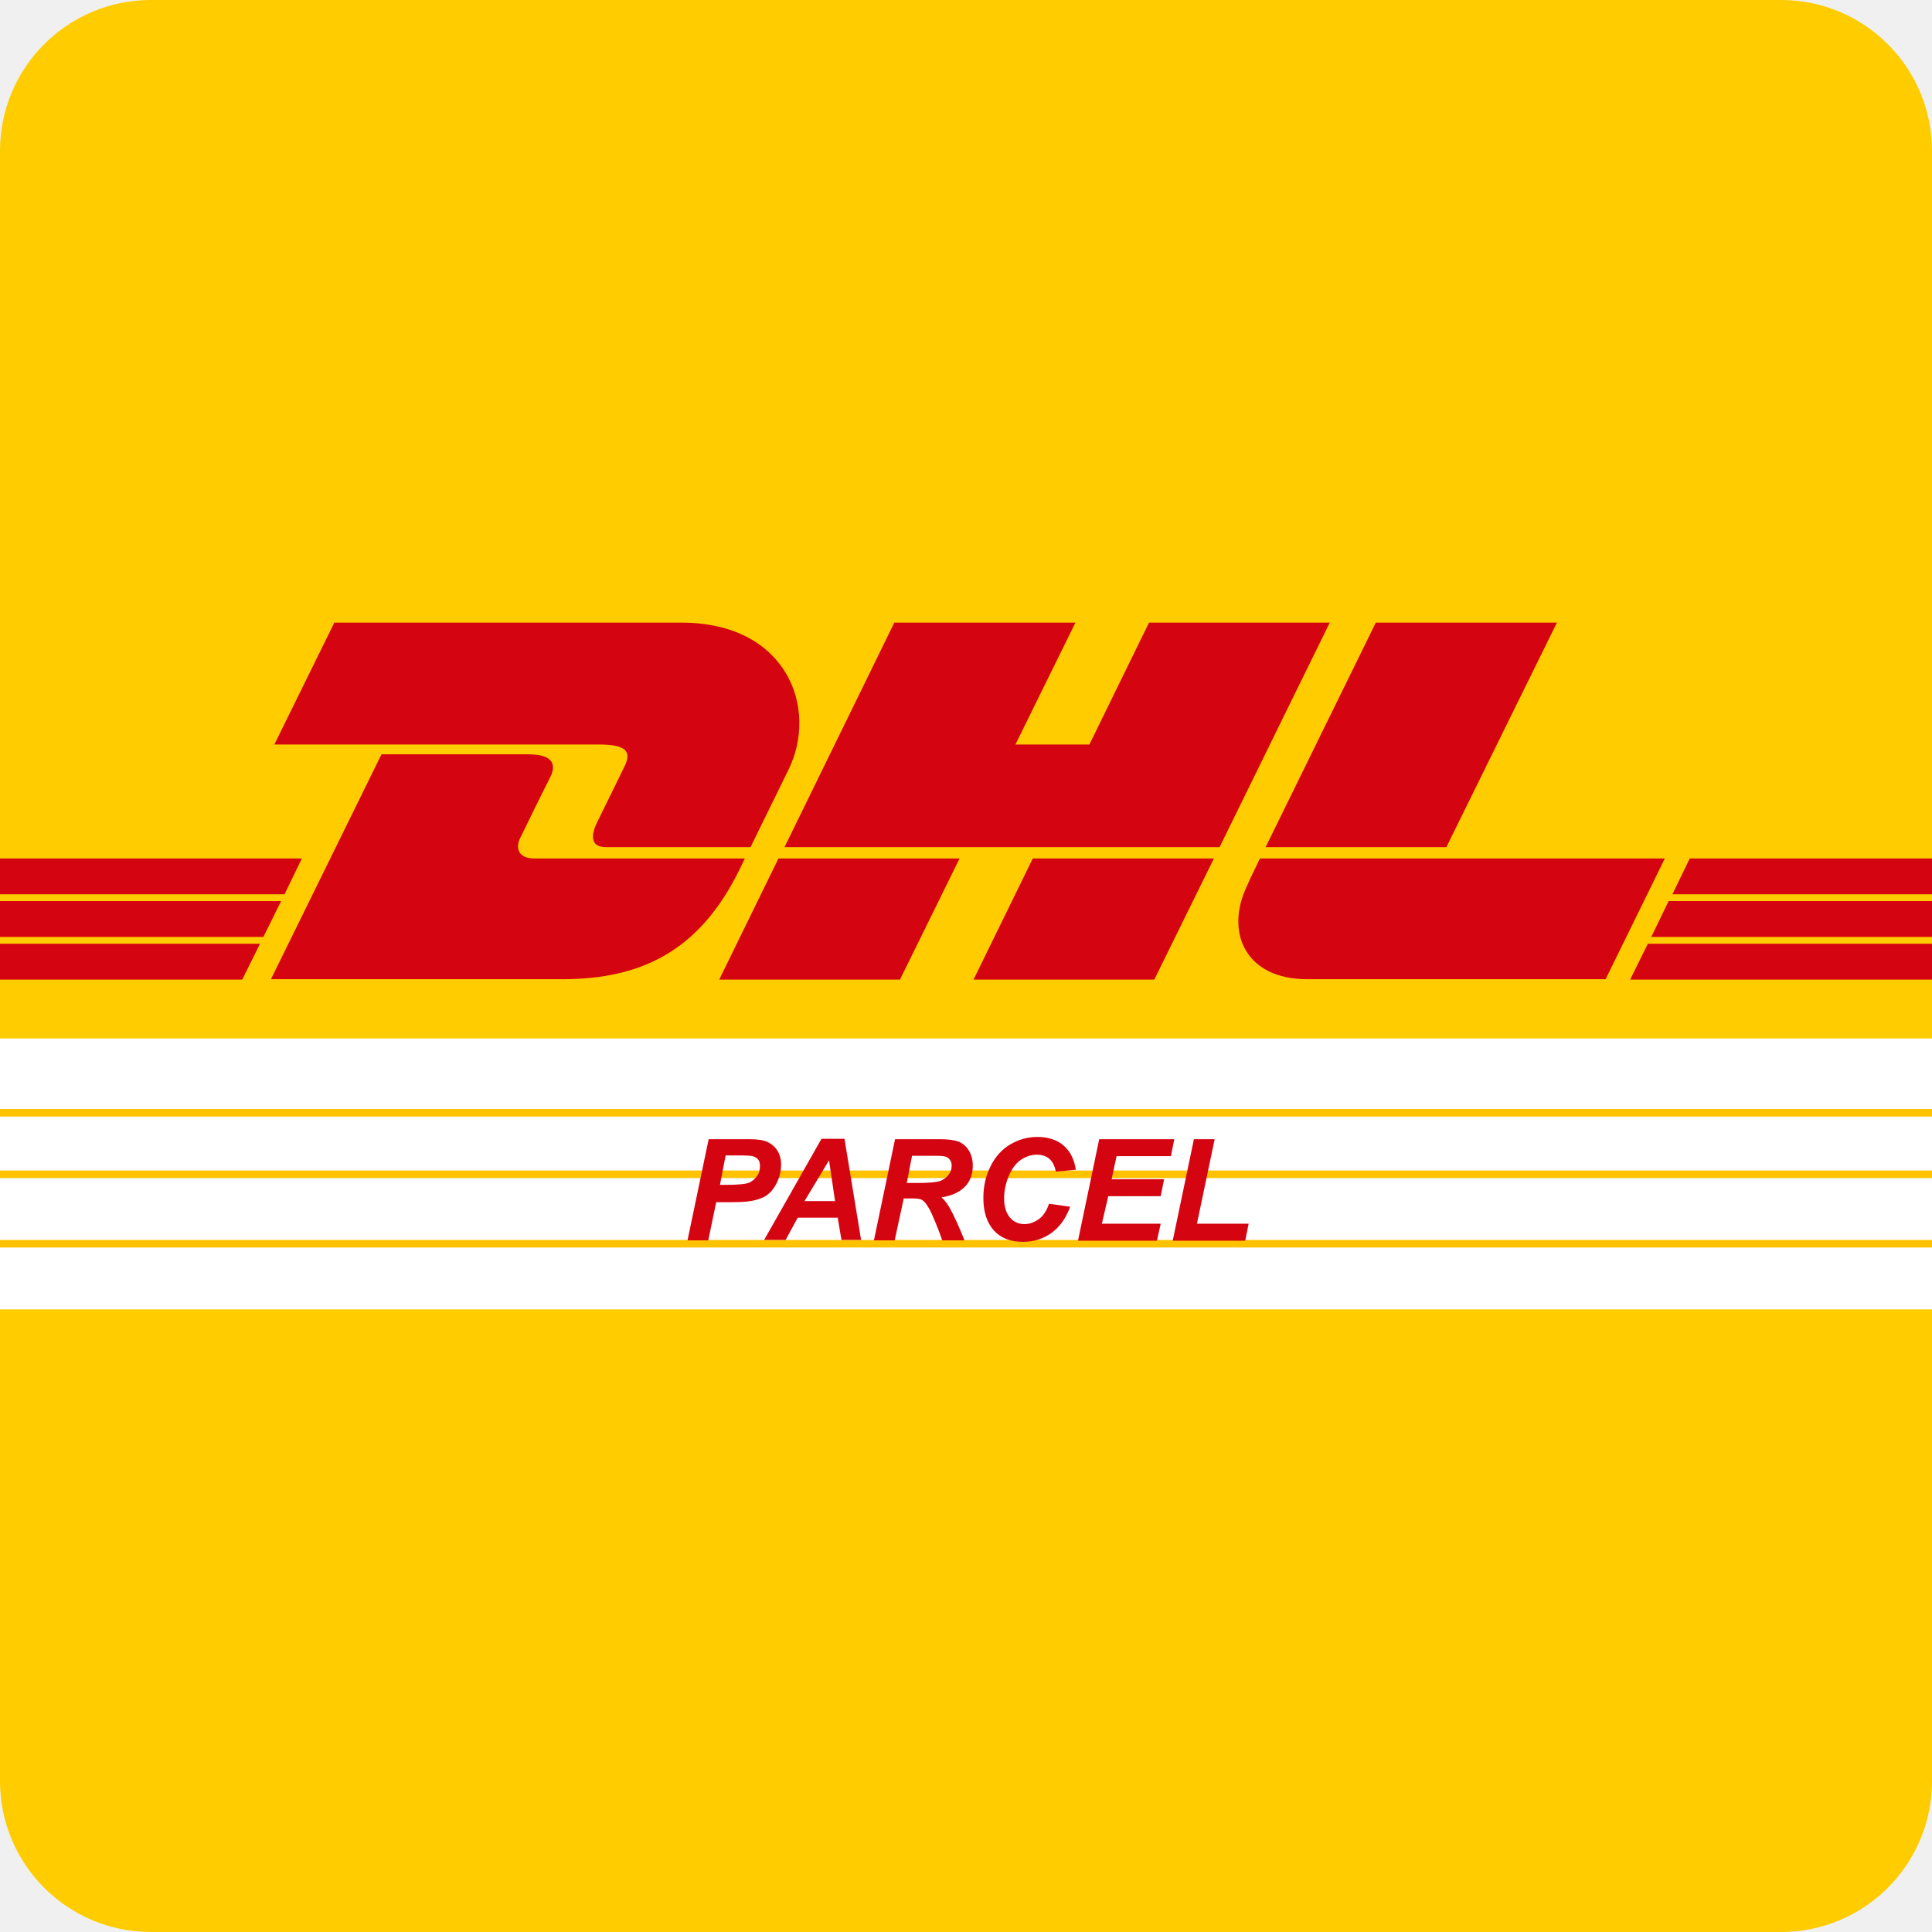
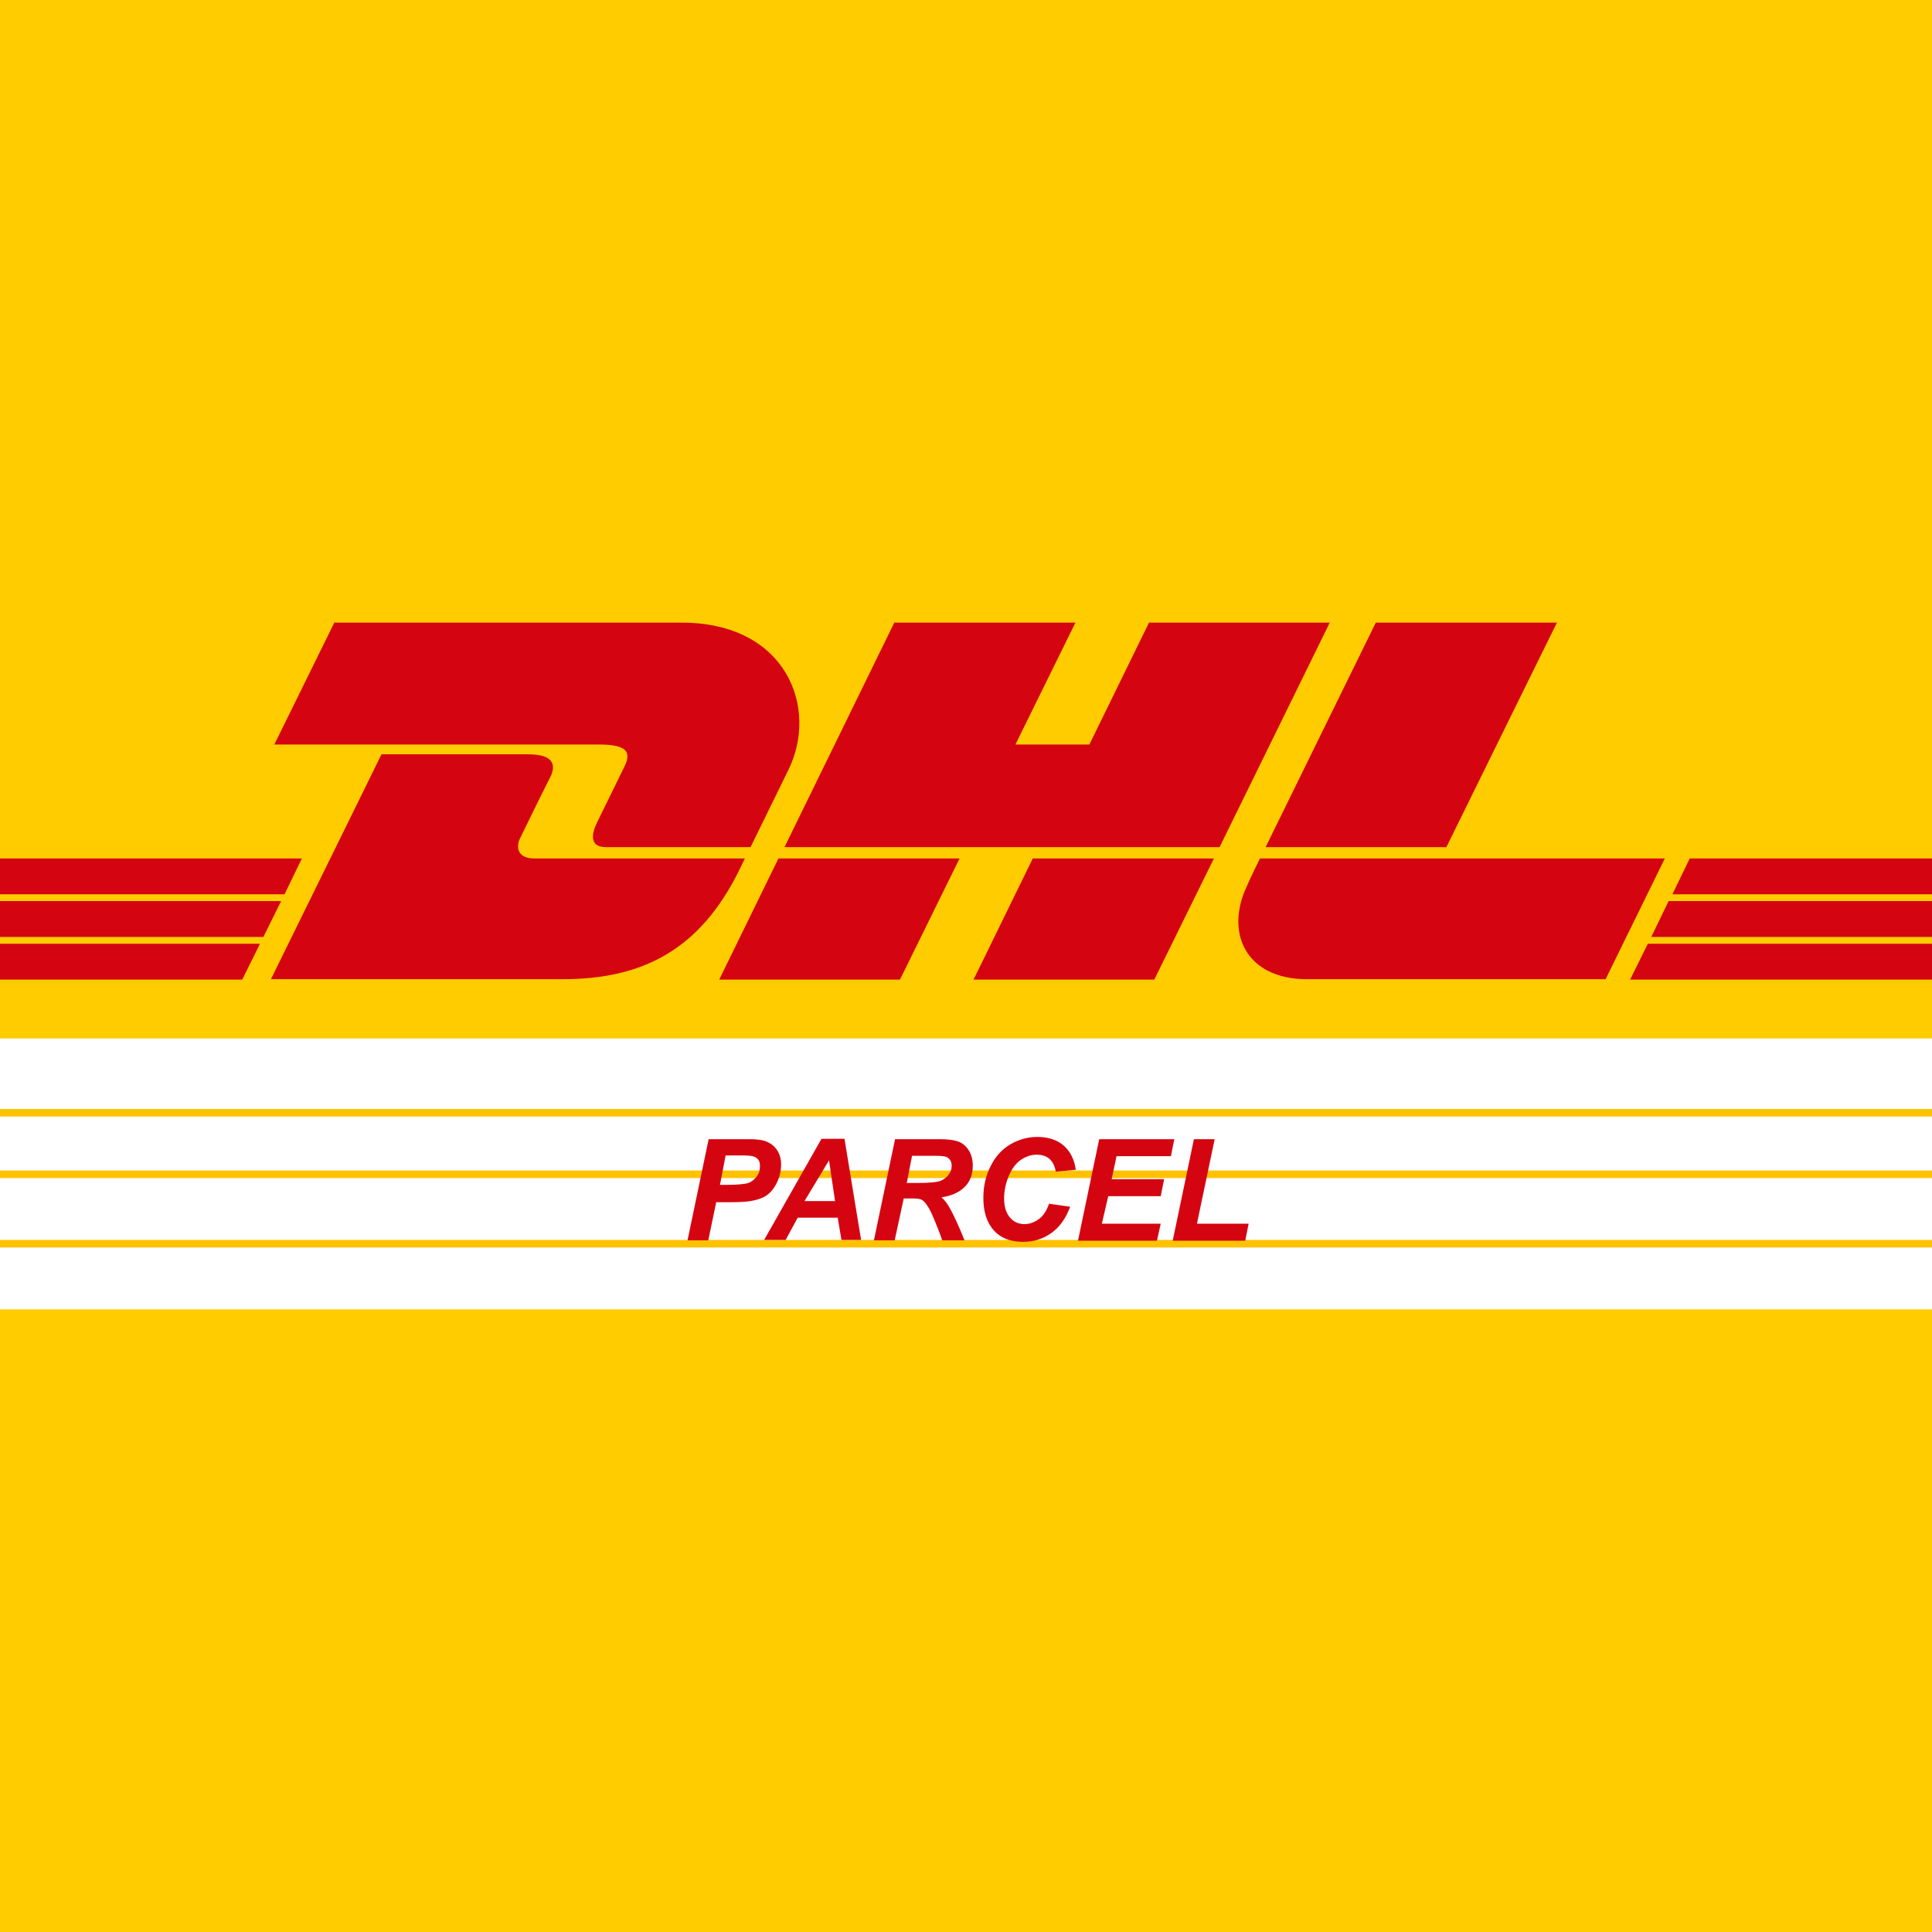
<svg xmlns="http://www.w3.org/2000/svg" id="Layer_1" width="512px" height="512px" x="0px" y="0px" enable-background="new 0 0 512 512" version="1.1" viewBox="0 0 512 512" xml:space="preserve">
+   <rect width="512" height="512" fill="#FFCC00" />
  <path fill="#FFCC00" d="M512,472c0,22.1-17.9,40-40,40H40c-22.1,0-40-17.9-40-40V40C0,17.9,17.9,0,40,0h432c22.1,0,40,17.9,40,40  V472z" />
  <rect width="512" height="71.8" y="275.2" fill="#FFFFFF" />
  <rect width="512" height="2" y="293.9" fill="#FFC200" />
  <rect width="512" height="2" y="310.2" fill="#FFC200" />
  <rect width="512" height="2" y="328.6" fill="#FFC200" />
  <rect width="512" height="2" y="323.7" fill="none" />
  <path fill="#D40511" d="M187.7,328.7h-5.5l5.6-26.8h10.9c1.9,0,3.5,0.2,4.6,0.7s2,1.2,2.7,2.3s1,2.3,1,3.8c0,1.4-0.3,2.7-0.8,4  c-0.5,1.3-1.2,2.3-1.9,3.1c-0.8,0.8-1.6,1.4-2.5,1.7c-0.9,0.4-2.1,0.7-3.6,0.9c-0.9,0.1-2.5,0.2-4.9,0.2h-3.5L187.7,328.7z   M190.8,314h1.7c2.9,0,4.9-0.2,5.8-0.5s1.7-1,2.3-1.8s0.8-1.7,0.8-2.7c0-0.6-0.1-1.2-0.4-1.6c-0.3-0.4-0.7-0.7-1.2-0.9  c-0.5-0.2-1.7-0.3-3.5-0.3h-4L190.8,314z" />
  <path fill="#D40511" d="M222,322.7h-10.6l-3.2,5.9h-5.7l15.2-26.8h6.1l4.4,26.8h-5.2L222,322.7z M221.3,318.3l-1.6-10.8l-6.5,10.8  H221.3z" />
  <path fill="#D40511" d="M237.1,328.7h-5.5l5.6-26.8h11.9c2.1,0,3.6,0.2,4.8,0.6c1.1,0.4,2.1,1.2,2.8,2.3c0.7,1.1,1.1,2.5,1.1,4.1  c0,2.3-0.7,4.2-2.1,5.6s-3.4,2.4-6.2,2.8c0.7,0.6,1.4,1.5,2,2.5c1.2,2.1,2.6,5.1,4.1,8.9h-5.9c-0.5-1.5-1.4-3.9-2.8-7.1  c-0.8-1.7-1.6-2.9-2.4-3.5c-0.5-0.4-1.4-0.5-2.7-0.5h-2.3L237.1,328.7z M240.3,313.5h2.9c3,0,4.9-0.2,5.9-0.5c1-0.4,1.7-0.9,2.3-1.7  s0.8-1.5,0.8-2.4c0-1-0.4-1.7-1.2-2.2c-0.5-0.3-1.5-0.4-3.2-0.4h-6.1L240.3,313.5z" />
  <path fill="#D40511" d="M278,319l5.6,0.8c-1.1,3-2.7,5.3-4.9,6.9s-4.7,2.4-7.6,2.4c-3.3,0-5.9-1-7.7-3c-1.8-2-2.8-4.8-2.8-8.6  c0-3.1,0.6-5.8,1.9-8.4c1.2-2.5,3-4.5,5.2-5.8c2.2-1.3,4.6-2,7.2-2c2.9,0,5.3,0.8,7,2.3c1.8,1.6,2.8,3.7,3.2,6.4l-5.3,0.5  c-0.3-1.6-0.9-2.7-1.7-3.4s-2-1.1-3.3-1.1c-1.5,0-3,0.5-4.3,1.4c-1.3,0.9-2.4,2.4-3.2,4.3c-0.8,2-1.2,3.9-1.2,5.9  c0,2.1,0.5,3.8,1.5,5c1,1.2,2.3,1.8,3.9,1.8c1.4,0,2.7-0.5,3.9-1.4C276.5,322.2,277.4,320.8,278,319z" />
  <path fill="#D40511" d="M285.7,328.7l5.6-26.8h19.9l-0.9,4.5h-14.4l-1.3,6.1h13.9l-0.9,4.5h-13.9l-1.7,7.3h15.6l-1,4.5H285.7z" />
  <path fill="#D40511" d="M310.8,328.7l5.6-26.8h5.5l-4.7,22.4h13.7l-0.9,4.5H310.8z" />
  <g>
    <path fill="#D40511" d="M198.9,224.5c4.5-9.1,8.3-17,10-20.4c8.1-16.3-0.3-39.1-28.3-39.1h-92l-15.9,32.3h85.8   c6.7,0,9.1,1.4,7.1,5.6c-2,4.1-6.2,12.7-7.4,15.1c-1.4,2.9-2.1,6.5,2.4,6.5C163.4,224.5,198.9,224.5,198.9,224.5L198.9,224.5z" />
    <path fill="#D40511" d="M141.6,227.5c-4.5,0-4.9-3-3.8-5.3c0.9-1.9,6.9-14.1,8.1-16.4c1.4-2.9,1-5.9-5.9-5.9h-38.9l-29.3,59.6   c0,0,56.1,0,77.2,0c21.1,0,36.4-7.6,46.9-28.9c0.5-1,1-2.1,1.5-3.1H141.6L141.6,227.5z" />
    <polygon fill="#D40511" points="206.3,227.5 190.6,259.6 238.5,259.6 254.3,227.5 206.3,227.5  " />
    <polygon fill="#D40511" points="273.7,227.5 258,259.6 305.9,259.6 321.7,227.5 273.7,227.5  " />
    <polygon fill="#D40511" points="323.2,224.5 352.4,165 304.5,165 288.7,197.3 269.1,197.3 285,165 237,165 207.9,224.5    323.2,224.5  " />
    <polygon fill="#D40511" points="364.6,165 412.6,165 383.3,224.5 335.4,224.5 364.6,165  " />
    <path fill="#D40511" d="M333.9,227.5l107.3,0l-15.7,32c0,0-72.8,0-79.1,0c-16.5,0-21.8-12.6-15.9-24.8   C331,233.4,333.9,227.5,333.9,227.5L333.9,227.5z" />
    <polygon fill="#D40511" points="80,227.5 75.4,237 0,237 0,227.5 80,227.5  " />
    <polygon fill="#D40511" points="74.5,238.8 69.8,248.3 0,248.3 0,238.8 74.5,238.8  " />
    <polygon fill="#D40511" points="68.9,250.1 64.2,259.6 0,259.6 0,250.1 68.9,250.1  " />
    <polygon fill="#D40511" points="512,237 443.2,237 447.8,227.5 512,227.5  " />
    <polygon fill="#D40511" points="512,248.3 437.6,248.3 442.2,238.8 512,238.8  " />
    <polygon fill="#D40511" points="512,259.6 432,259.6 436.7,250.1 512,250.1  " />
  </g>
</svg>
